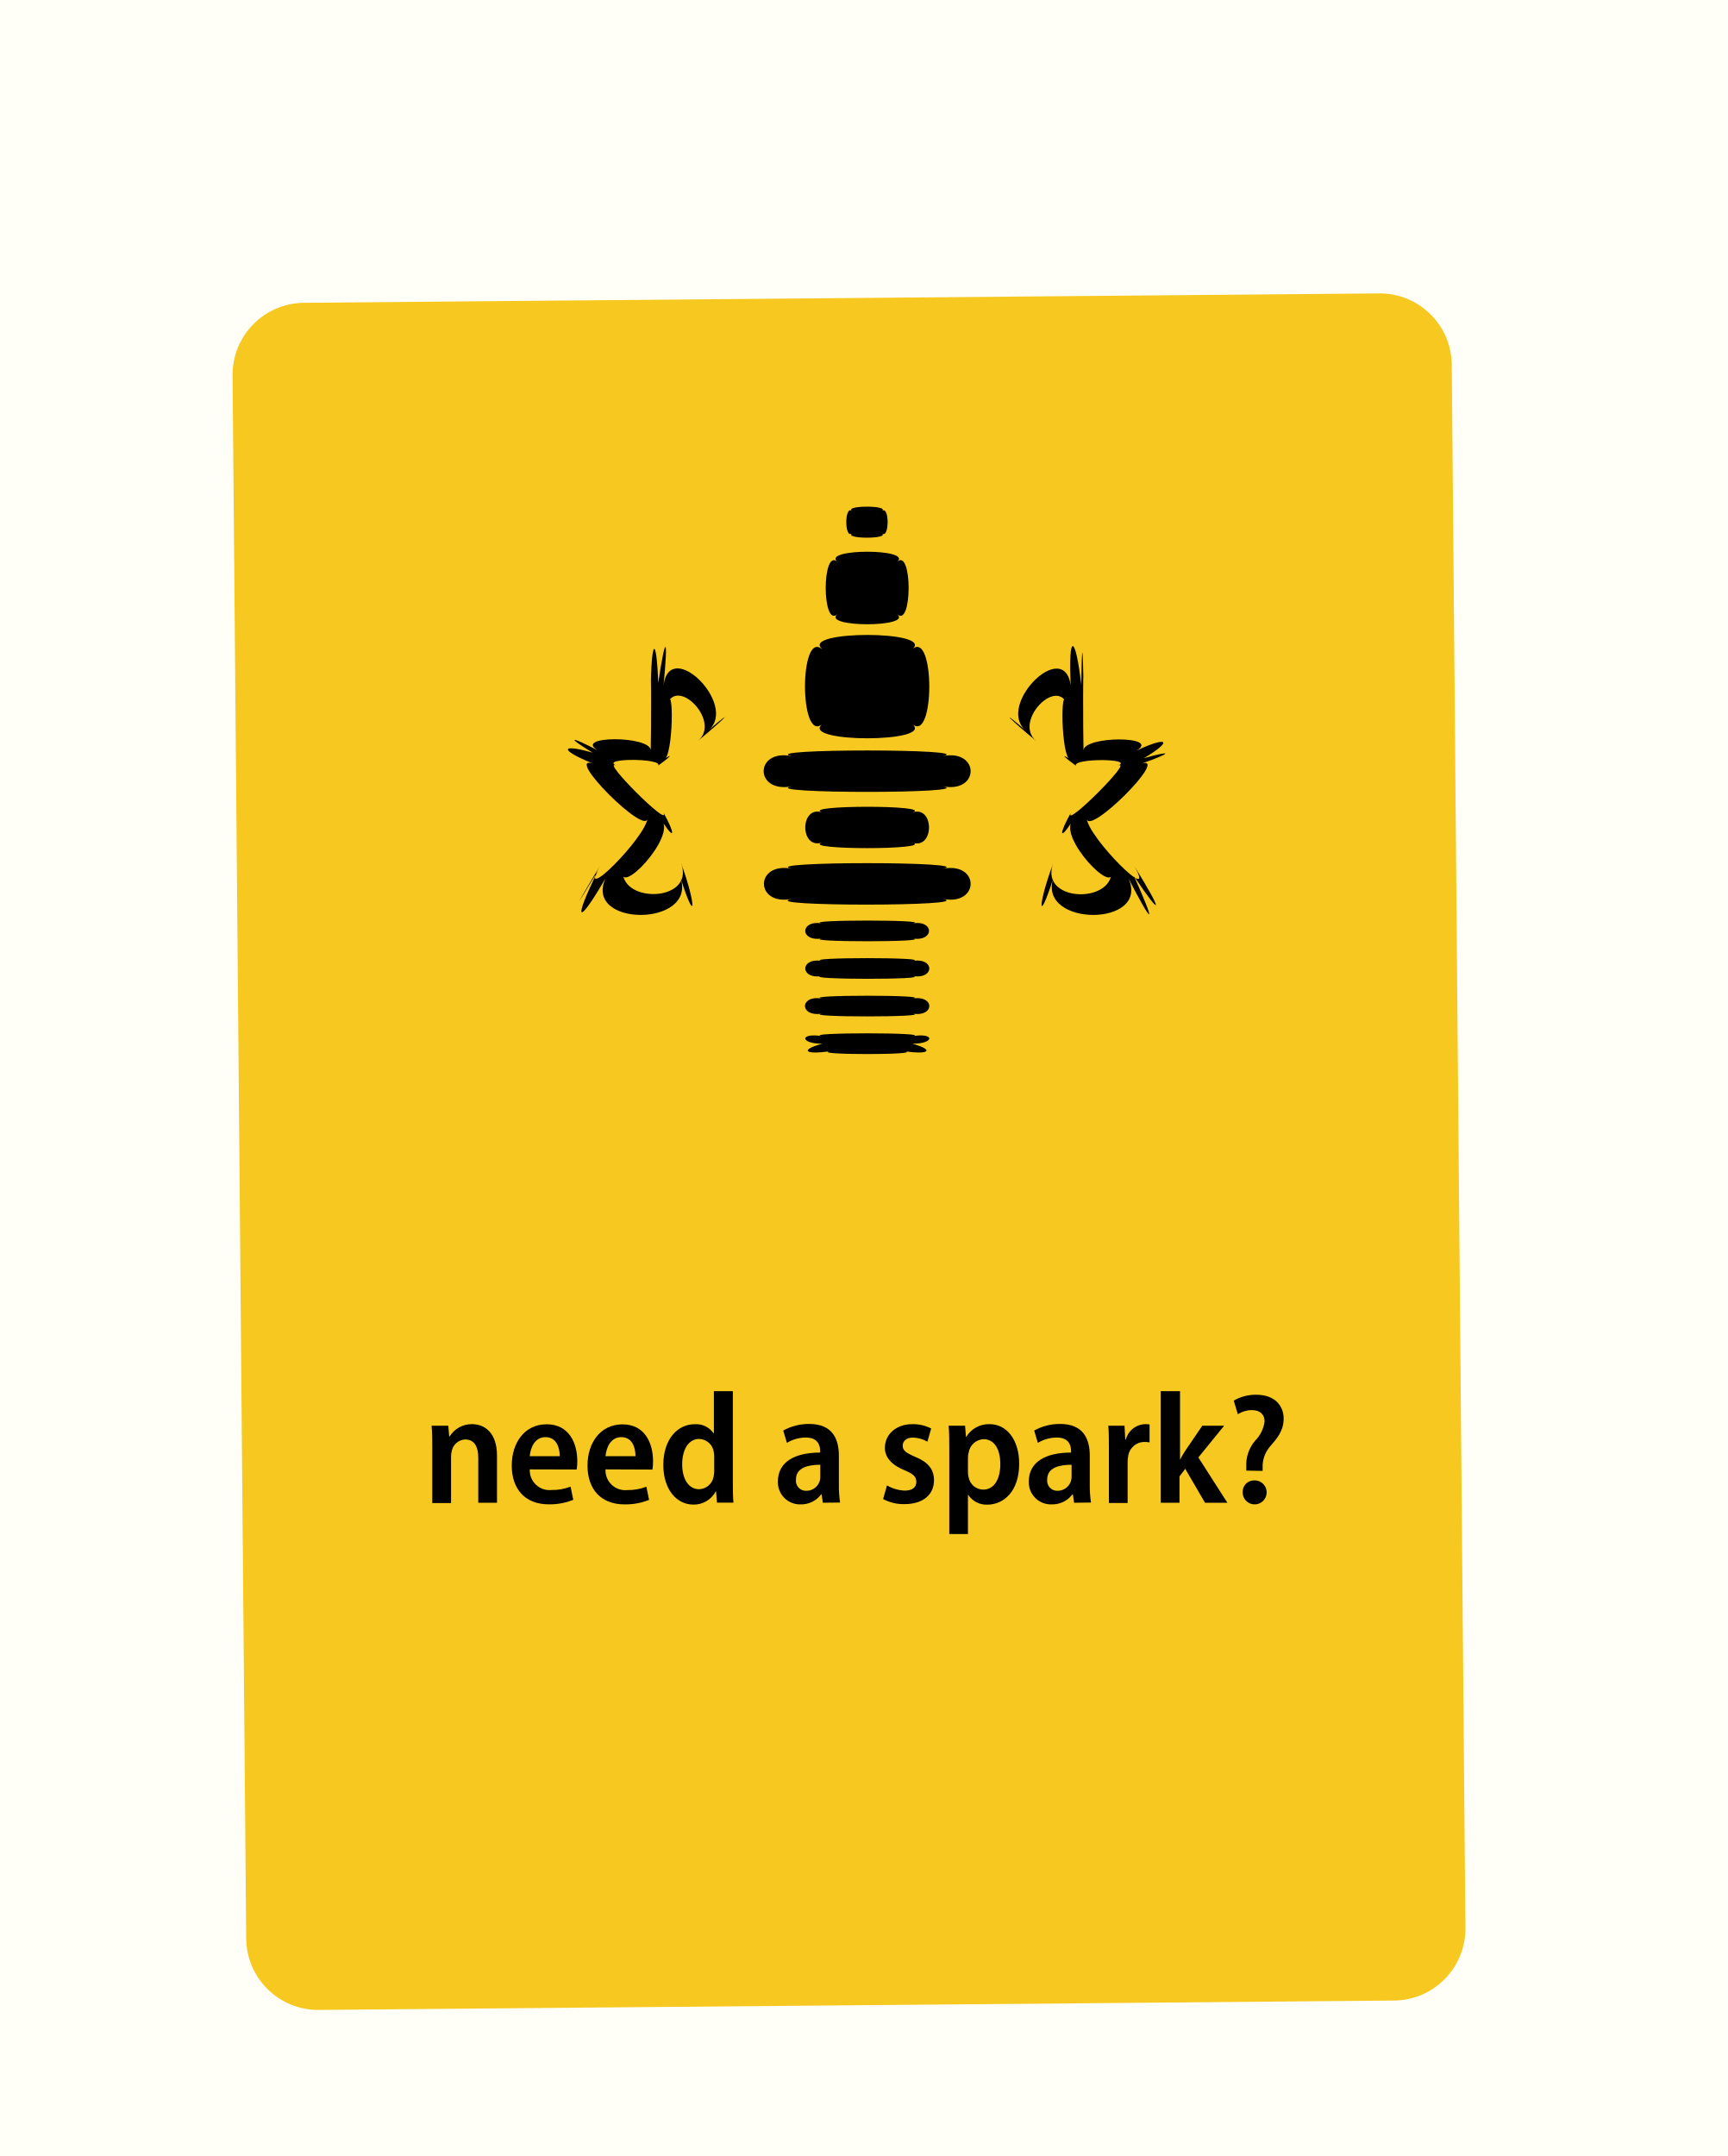
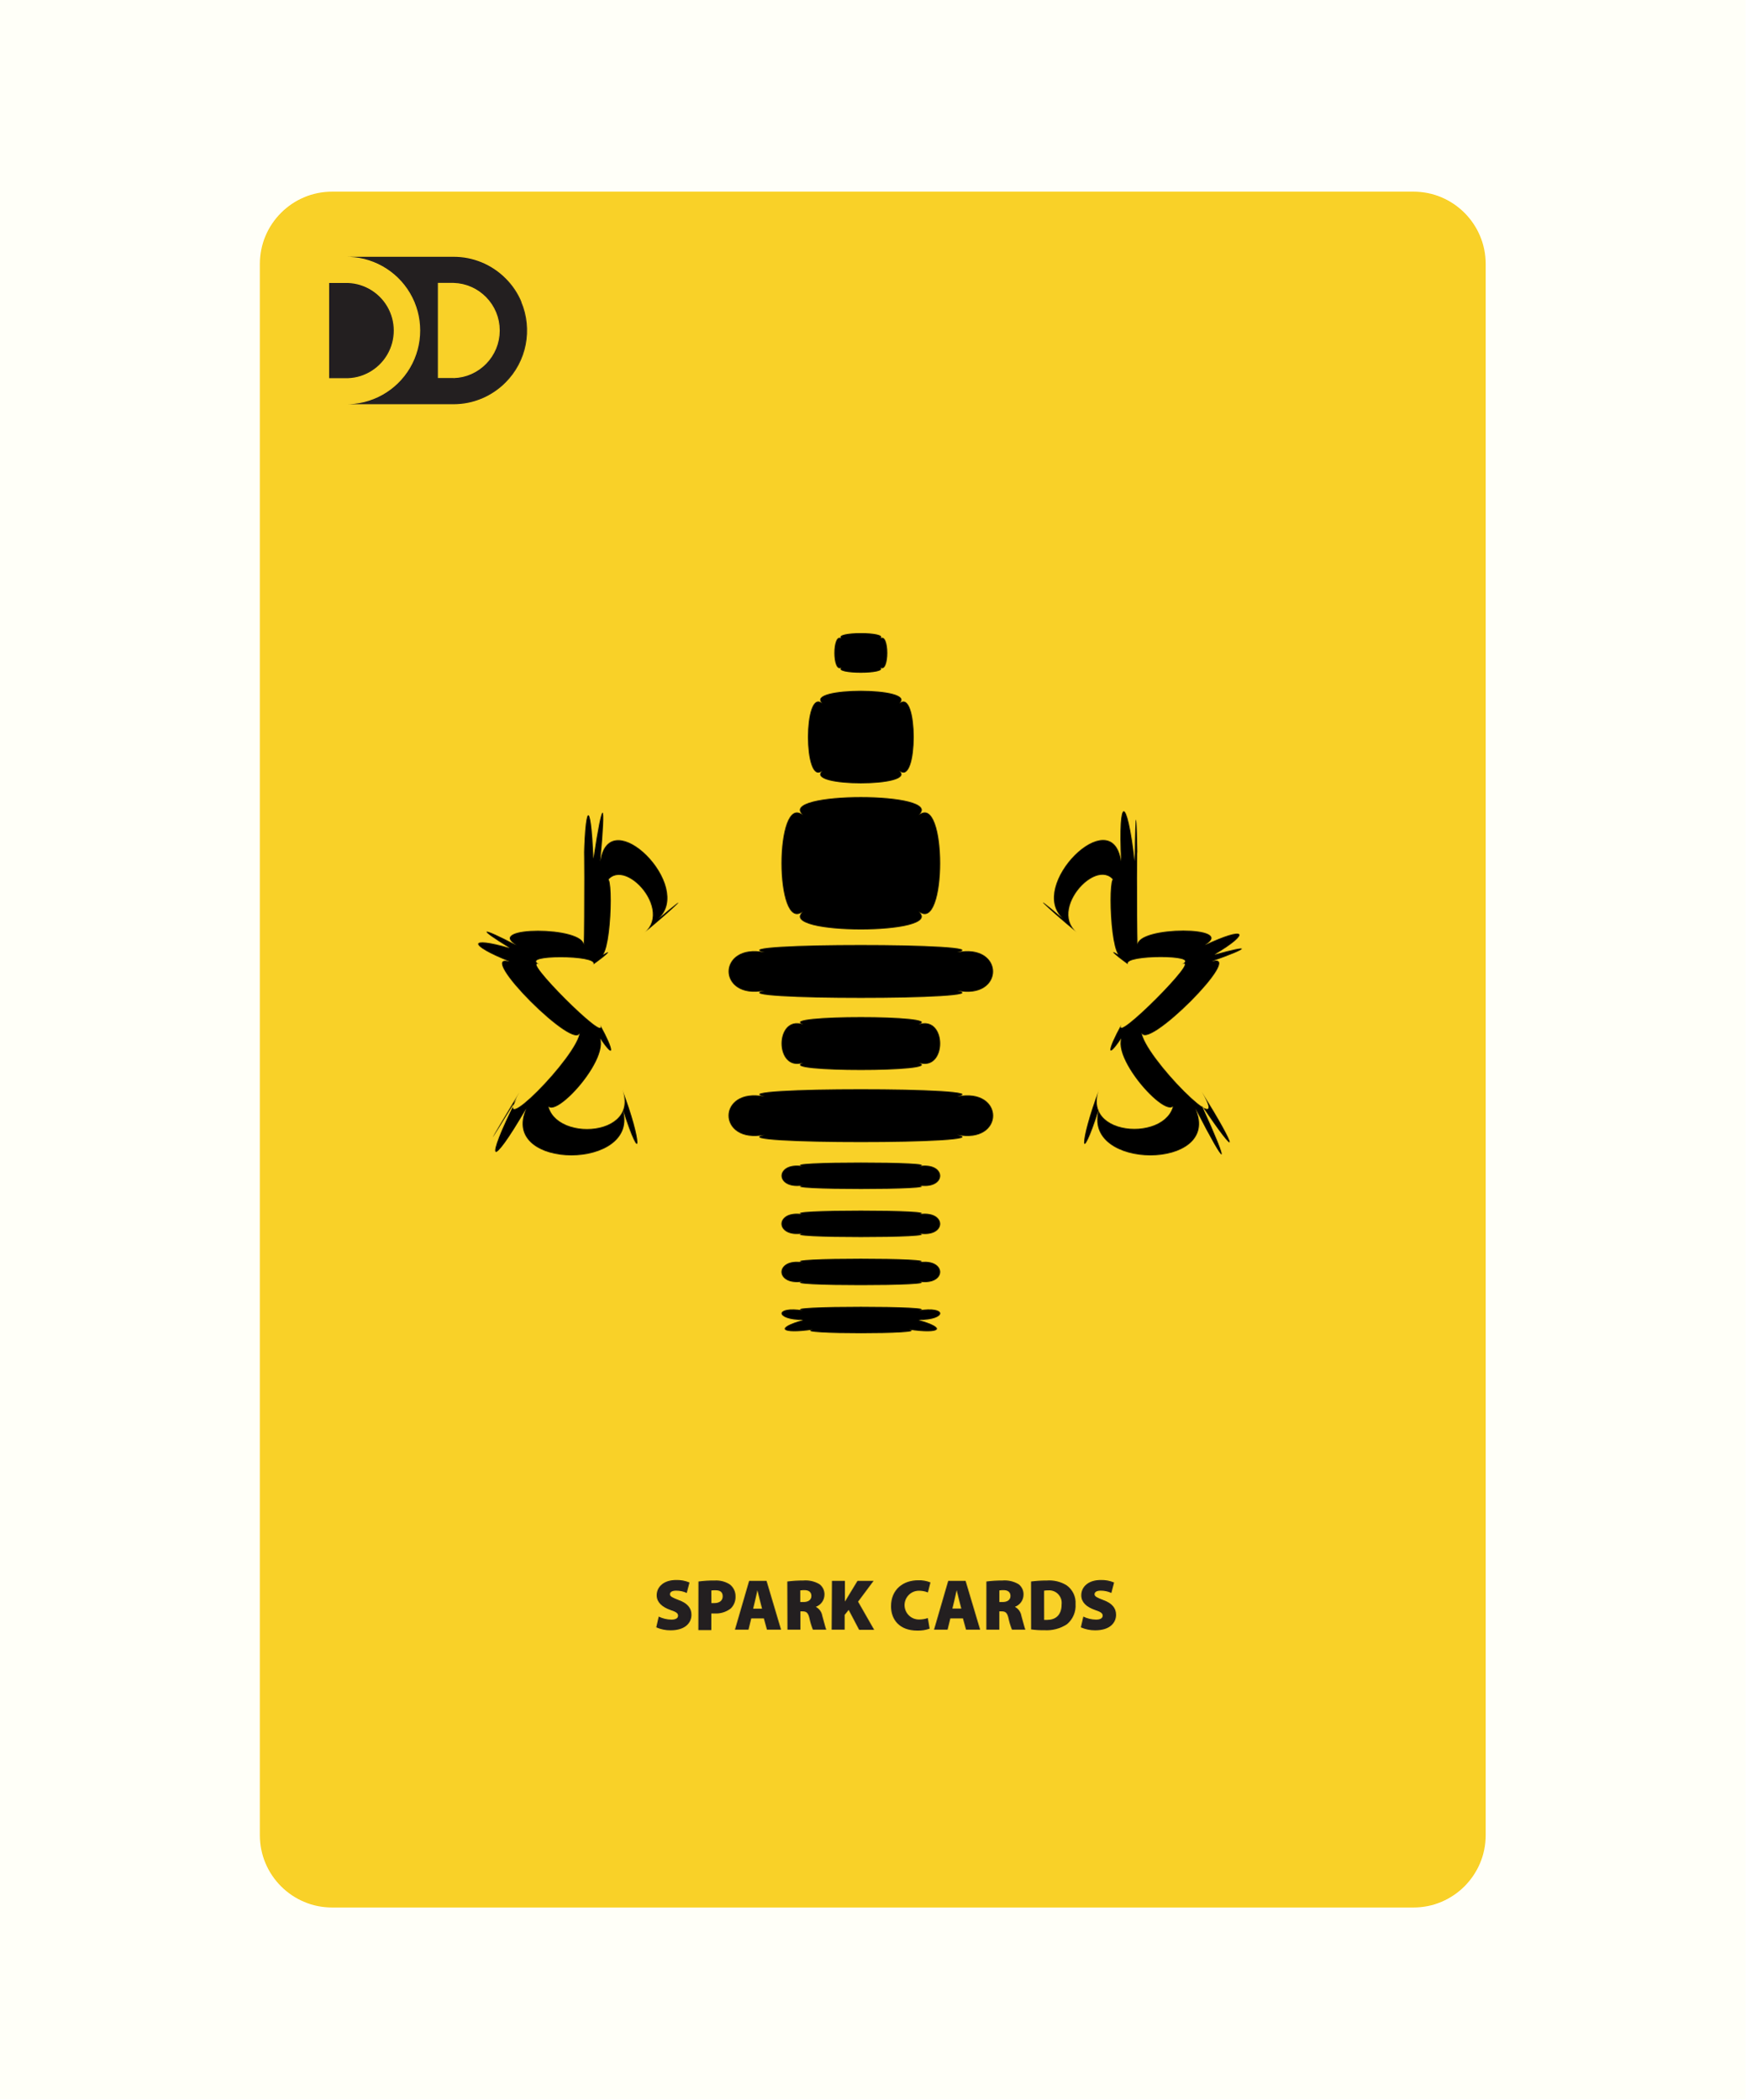
- <svg xmlns="http://www.w3.org/2000/svg" viewBox="0 0 262 327">
+ <svg xmlns="http://www.w3.org/2000/svg" viewBox="0 0 433.99 522">
  <defs>
-     <style>.cls-1{fill:#fffff8;}.cls-2{fill:#f6c820;}</style>
+     <style>.cls-1{fill:#fffff8;}.cls-2{fill:#f9d128;}.cls-3{fill:#231f20;}</style>
  </defs>
  <g id="Layer_2" data-name="Layer 2">
-     <g id="the_advantages" data-name="the advantages">
-       <g id="need_click_for_a_spark_" data-name="need/click for a spark!">
-         <rect id="framing_rectangle" data-name="framing rectangle" class="cls-1" width="262" height="327" />
-         <rect id="card_back" data-name="card back" class="cls-2" x="36.31" y="45.21" width="184.95" height="258.93" rx="10.92" transform="translate(-1.52 1.13) rotate(-0.5)" />
-         <path d="M129.23,77.49c-1.14-.86,5.7-.86,4.56,0,1.14-.86,1.14,4.27,0,3.42,1.14.85-5.7.85-4.56,0C128.09,81.76,128.09,76.63,129.23,77.49ZM127,85.18c-2.28-2,11.4-2,9.12,0,2.28-2,2.28,10,0,8,2.28,2-11.4,2-9.12,0C124.67,95.16,124.67,83.19,127,85.18Zm-2.28,13.26c-3.42-2.85,17.1-2.85,13.68,0,3.42-2.85,3.42,14.25,0,11.4,3.42,2.85-17.1,2.85-13.68,0C121.25,112.69,121.25,95.59,124.67,98.44Zm-4.56,16.24c-5.7-1.14,28.5-1.14,22.8,0,5.7-1.14,5.7,5.71,0,4.57,5.7,1.14-28.5,1.14-22.8,0C114.41,120.39,114.41,113.54,120.11,114.68Zm4.56,36.77c-3.42-.57,17.1-.57,13.68,0,3.42-.57,3.42,2.85,0,2.28,3.42.57-17.1.57-13.68,0C121.25,154.3,121.25,150.88,124.67,151.45Zm0-3.42c-3.42.57-3.42-2.85,0-2.28-3.42-.57,17.1-.57,13.68,0,3.42-.57,3.42,2.85,0,2.28C141.77,148.6,121.25,148.6,124.67,148Zm12.54,11.41c2.85.57-14.25.57-11.4,0-3.8.57-4.56-.2-1.14-1.14-3.42,0-3.42-1.72,0-1.14-3.42-.58,17.1-.58,13.68,0,3.42-.58,3.42,1.14,0,1.14C141.77,159.24,141,160,137.21,159.44Zm1.14-17.11c3.42.57-17.1.57-13.68,0-3.42.57-3.42-2.85,0-2.28-3.42-.57,17.1-.57,13.68,0C141.77,139.48,141.77,142.9,138.35,142.33Zm-18.24-6c-5.7,1.14-5.7-5.7,0-4.56-5.7-1.14,28.5-1.14,22.8,0,5.7-1.14,5.7,5.7,0,4.56C148.61,137.49,114.41,137.49,120.11,136.35Zm18.24-8.55c3.42,1.14-17.1,1.14-13.68,0-3.42,1.14-3.42-5.7,0-4.56-3.42-1.14,17.1-1.14,13.68,0C141.77,122.1,141.77,128.94,138.35,127.8Z" />
-         <path d="M103.25,133.21c2.36,7.41-14.74,7.41-11.4,0-4.28,7.41-5,6.65-1.14-1.14-3.91,6.39-3.73,6,.33-.8-3.74,6.43,7-4.33,7.18-7.18-.15,2.85-12.63-9.62-8.32-8.31-5-2-5-3.06,0-1.62-4-2.43-3.55-2.61.81-.33-3.91-2.28,8.06-2.28,8,0,.08-2.28.08-16,0-9.12.08-7.79.85-8.55,1.14-1.14,1.11-7.41,1.54-7.23.81.33,1-7.24,11.31,3,6.84,6.84,4.47-3.82,2.06-1.4-1.62,1.62,3.68-3-3.67-10.36-4.89-4.9,1.22-5.46,1.22,5.8,0,7.51,1.22-.77.46,0-1.14,1.14.65-1.14-8.9-1.14-6.37,0-2.53-1.14,8.23,9.62,7.18,7.17,1.72,3.12,1.72,4.2,0,1.62,1,3.25-8,12.3-6,6-2,6.27,11,6.27,8.65,0C105.61,137.2,105.61,140.62,103.25,133.21Z" />
-         <path d="M171.17,133.21c3.34,7.41-13.76,7.41-11.4,0-2.36,7.41-2.36,4,0-2.28-2.36,6.27,10.61,6.27,8.65,0,2,6.27-7.09-2.78-6-6-1.73,2.58-1.73,1.5,0-1.62-1.06,2.45,9.7-8.31,7.17-7.17,2.53-1.14-7-1.14-6.37,0-1.6-1.14-2.36-1.91-1.14-1.14-1.22-1.71-1.22-13,0-7.51-1.22-5.46-8.56,1.88-4.89,4.9-3.67-3-6.09-5.44-1.62-1.62-4.47-3.82,5.79-14.08,6.85-6.84-.39-7.91.69-7.91,1.61,0,.07-6.92.25-6.49.33.81-.08-6.84-.08,6.84,0,9.12-.08-2.28,11.89-2.28,8,0,4.85-2.28,5.62-1.51,1.14,1.14,4.48-1.26,4.3-.82-.33.81,4.31-1.31-8.16,11.16-8.32,8.31.16,2.85,10.92,13.61,7.18,7.18,4.41,7.1,4.41,8.18,0,1.61C175.4,140.44,175,140.62,171.17,133.21Z" />
-         <g id="need_label" data-name="need label">
-           <path d="M65.57,219.66c0-1.34,0-2.4-.1-3.42H68l.14,1.64h.06A3.92,3.92,0,0,1,71.59,216c2,0,3.8,1.37,3.8,4.77v7.15H72.55v-6.84c0-1.52-.5-2.76-2-2.76a2.18,2.18,0,0,0-2,1.65,3.35,3.35,0,0,0-.13,1v7H65.57Z" />
-           <path d="M80.36,222.86a3,3,0,0,0,3.3,3.13,7.76,7.76,0,0,0,2.89-.51l.41,2a9.56,9.56,0,0,1-3.73.68c-3.56,0-5.6-2.29-5.6-5.89,0-3.41,1.92-6.25,5.3-6.25s4.64,2.85,4.64,5.58a6.35,6.35,0,0,1-.1,1.28Zm4.55-2c0-1.32-.5-2.89-2.16-2.89s-2.29,1.64-2.39,2.89Z" />
-           <path d="M91.85,222.86A3,3,0,0,0,95.16,226a7.76,7.76,0,0,0,2.89-.51l.41,2a9.63,9.63,0,0,1-3.73.68c-3.56,0-5.61-2.29-5.61-5.89,0-3.41,1.93-6.25,5.31-6.25s4.63,2.85,4.63,5.58a7.43,7.43,0,0,1-.09,1.28Zm4.55-2c0-1.32-.5-2.89-2.15-2.89s-2.29,1.64-2.4,2.89Z" />
-           <path d="M111.17,211v13.67c0,1.13,0,2.42.09,3.24h-2.5l-.14-1.71h-.05a3.75,3.75,0,0,1-3.39,2c-2.63,0-4.56-2.41-4.56-6,0-4,2.23-6.19,4.76-6.19a3.2,3.2,0,0,1,2.91,1.44h0V211Zm-2.83,10a3.9,3.9,0,0,0-.06-.76,2.31,2.31,0,0,0-2.2-2c-1.72,0-2.6,1.73-2.6,3.87s.94,3.76,2.56,3.76a2.3,2.3,0,0,0,2.21-1.91,3.58,3.58,0,0,0,.09-.83Z" />
-           <path d="M124.82,227.92l-.19-1.27h-.06a3.82,3.82,0,0,1-3.16,1.52A3.35,3.35,0,0,1,118,224.7c0-3,2.6-4.39,6.41-4.39v-.23c0-.9-.36-2.05-2.19-2.05a5.57,5.57,0,0,0-2.85.81l-.56-1.87a7.94,7.94,0,0,1,3.94-1c3.52,0,4.5,2.27,4.5,4.81v4.34a17.22,17.22,0,0,0,.18,2.77Zm-.39-5.76c-1.75,0-3.69.38-3.69,2.23a1.52,1.52,0,0,0,1.56,1.72,2.12,2.12,0,0,0,2.06-1.53,2.26,2.26,0,0,0,.07-.63Z" />
-           <path d="M134.55,225.29a5.74,5.74,0,0,0,2.7.79c1.18,0,1.75-.53,1.75-1.32s-.44-1.2-1.77-1.76c-2.12-.86-3-2.07-3-3.4,0-2,1.64-3.6,4.18-3.6a6,6,0,0,1,2.84.66l-.57,2a4.54,4.54,0,0,0-2.21-.62c-1,0-1.54.54-1.54,1.24s.48,1.06,1.85,1.66c2,.8,2.89,1.9,2.9,3.55,0,2.2-1.66,3.64-4.48,3.64a6.57,6.57,0,0,1-3.24-.77Z" />
-           <path d="M144,220.05c0-1.53,0-2.75-.1-3.81h2.49l.14,1.68h.05a4,4,0,0,1,3.54-1.92c2.57,0,4.48,2.35,4.48,6,0,4.24-2.39,6.21-4.83,6.21a3.32,3.32,0,0,1-2.89-1.47h-.05v5.93H144Zm2.83,3.17a3.2,3.2,0,0,0,.1.85,2.28,2.28,0,0,0,2.21,1.86c1.7,0,2.6-1.64,2.6-3.86s-.87-3.79-2.55-3.79a2.4,2.4,0,0,0-2.25,2,2.83,2.83,0,0,0-.11.78Z" />
-           <path d="M162.93,227.92l-.18-1.27h-.07a3.82,3.82,0,0,1-3.15,1.52,3.35,3.35,0,0,1-3.47-3.47c0-3,2.6-4.39,6.41-4.39v-.23c0-.9-.35-2.05-2.18-2.05a5.58,5.58,0,0,0-2.86.81l-.55-1.87a7.89,7.89,0,0,1,3.93-1c3.52,0,4.5,2.27,4.5,4.81v4.34a17.22,17.22,0,0,0,.18,2.77Zm-.38-5.76c-1.76,0-3.7.38-3.7,2.23a1.53,1.53,0,0,0,1.56,1.72,2.12,2.12,0,0,0,2.06-1.53,2.27,2.27,0,0,0,.08-.63Z" />
-           <path d="M168.21,219.86c0-1.43,0-2.6-.09-3.62h2.46l.11,2.08h.09a3.14,3.14,0,0,1,3.6-2.27v2.72a3.52,3.52,0,0,0-.78-.07,2.5,2.5,0,0,0-2.47,2.17,5.39,5.39,0,0,0-.08,1v6.09h-2.84Z" />
-           <path d="M179,221.4h0c.25-.49.55-1,.82-1.4l2.56-3.76h3.31l-3.91,4.81,4.4,6.87h-3.39l-3-5.15-.87,1.15v4h-2.84V211H179Z" />
-           <path d="M189.05,223.05l0-.55a5.66,5.66,0,0,1,1.35-4,5.05,5.05,0,0,0,1.43-2.92c0-1-.65-1.7-1.9-1.71a4,4,0,0,0-2.16.63l-.62-2.07a6.64,6.64,0,0,1,3.41-.89c2.93,0,4.16,1.78,4.16,3.62s-1,3-2,4.15a4.64,4.64,0,0,0-1.19,3.28l0,.5Zm-.55,3.31a1.73,1.73,0,0,1,1.74-1.83,1.82,1.82,0,1,1-1.74,1.83Z" />
-         </g>
+     <g id="new_base" data-name="new base">
+       <rect id="frame" class="cls-1" width="433.99" height="522" />
+     </g>
+     <g id="homepage">
+       <g id="yellow">
+         <rect id="card_back" data-name="card back" class="cls-2" x="64.6" y="47.65" width="304.78" height="426.7" rx="18" />
+       </g>
+       <g id="logo">
+         <path class="cls-3" d="M129.63,75.05a18,18,0,0,0-3.93-5.83,18.23,18.23,0,0,0-13-5.37h-27a18.34,18.34,0,1,1,0,36.67h27a18.22,18.22,0,0,0,7.14-1.44,18.41,18.41,0,0,0,5.82-3.93,18.3,18.3,0,0,0,3.93-20.1ZM112.74,94h-3.87V70.34h3.87a11.85,11.85,0,0,1,0,23.69Z" />
+         <path class="cls-3" d="M85.7,70.36H81.83V94.05H85.7a11.85,11.85,0,1,0,0-23.69Z" />
+       </g>
+       <g id="spark_icon" data-name="spark icon">
+         <path d="M209.24,158.78c-2.39-1.8,12-1.8,9.57,0,2.39-1.8,2.39,9,0,7.17,2.39,1.79-12,1.79-9.57,0C206.85,167.74,206.85,157,209.24,158.78Zm-4.78,16.14c-4.78-4.19,23.91-4.19,19.13,0,4.78-4.19,4.78,20.92,0,16.74,4.78,4.18-23.91,4.18-19.13,0C199.68,195.84,199.68,170.73,204.46,174.92Zm-4.78,27.79c-7.18-6,35.86-6,28.69,0,7.17-6,7.17,29.89,0,23.92,7.17,6-35.87,6-28.69,0C192.5,232.6,192.5,196.74,199.68,202.71Zm-9.57,34.08c-12-2.39,59.78-2.39,47.83,0,11.95-2.39,11.95,12,0,9.56,11.95,2.4-59.78,2.4-47.83,0C178.16,248.75,178.16,234.4,190.11,236.79Zm9.57,77.12c-7.18-1.2,35.86-1.2,28.69,0,7.17-1.2,7.17,6,0,4.78,7.17,1.19-35.87,1.19-28.69,0C192.5,319.88,192.5,312.71,199.68,313.91Zm0-7.18c-7.18,1.2-7.18-6,0-4.78-7.18-1.2,35.86-1.2,28.69,0,7.17-1.2,7.17,6,0,4.78C235.54,307.93,192.5,307.93,199.68,306.73ZM226,330.64c6,1.2-29.89,1.2-23.91,0-8,1.2-9.57-.41-2.39-2.39-7.18,0-7.18-3.58,0-2.39-7.18-1.19,35.86-1.19,28.69,0,7.17-1.19,7.17,2.39,0,2.39C235.54,330.23,233.94,331.84,226,330.64Zm2.39-35.86c7.17,1.19-35.87,1.19-28.69,0-7.18,1.19-7.18-6,0-4.79-7.18-1.19,35.86-1.19,28.69,0C235.54,288.8,235.54,296,228.37,294.78Zm-38.26-12.56c-12,2.39-12-12,0-9.56-12-2.39,59.78-2.39,47.83,0,11.95-2.39,11.95,11.95,0,9.56C249.89,284.61,178.16,284.61,190.11,282.22Zm38.26-17.93c7.17,2.39-35.87,2.39-28.69,0-7.18,2.39-7.18-12,0-9.57-7.18-2.39,35.86-2.39,28.69,0C235.54,252.33,235.54,266.68,228.37,264.29Z" />
+         <path d="M154.75,275.65c5,15.54-30.91,15.54-23.91,0-9,15.54-10.58,13.93-2.39-2.4-8.19,13.4-7.82,12.49.7-1.69-7.84,13.51,14.73-9.07,15-15-.32,6-26.48-20.18-17.44-17.44-10.44-4.14-10.44-6.42,0-3.38-8.37-5.11-7.45-5.49,1.69-.7-8.19-4.79,16.91-4.79,16.74,0,.17-4.79.17-33.48,0-19.13.17-16.33,1.78-17.94,2.39-2.39,2.32-15.55,3.23-15.17,1.69.7,2.22-15.2,23.74,6.32,14.35,14.34,9.39-8,4.32-2.94-3.38,3.38,7.7-6.32-7.7-21.72-10.27-10.26,2.57-11.46,2.57,12.16,0,15.75,2.57-1.61,1,0-2.39,2.39,1.37-2.39-18.67-2.39-13.36,0-5.31-2.39,17.27,20.18,15.05,15.05,3.62,6.53,3.62,8.8,0,3.38,2.22,6.82-16.77,25.81-12.66,12.65-4.11,13.16,23.1,13.16,18.14,0C159.71,284,159.71,291.19,154.75,275.65Z" />
+         <path d="M297.21,275.65c7,15.54-28.87,15.54-23.92,0-5,15.54-5,8.37,0-4.79-5,13.16,22.26,13.16,18.14,0,4.12,13.16-14.87-5.83-12.65-12.65-3.62,5.42-3.62,3.15,0-3.38-2.22,5.13,20.35-17.44,15-15.05,5.31-2.39-14.72-2.39-13.35,0-3.35-2.39-5-4-2.39-2.39-2.57-3.59-2.57-27.21,0-15.75-2.57-11.46-18,3.94-10.27,10.26-7.7-6.32-12.77-11.4-3.38-3.38-9.39-8,12.13-29.54,14.35-14.34-.82-16.6,1.45-16.6,3.38,0,.15-14.52.52-13.61.7,1.69-.18-14.35-.18,14.34,0,19.13-.18-4.79,24.93-4.79,16.74,0,10.17-4.79,11.78-3.18,2.39,2.39,9.39-2.64,9-1.73-.7,1.69,9-2.74-17.12,23.41-17.44,17.44.32,6,22.89,28.55,15,15,9.24,14.91,9.24,17.18,0,3.39C306.07,290.81,305.15,291.19,297.21,275.65Z" />
+       </g>
+       <g id="spark_card_label" data-name="spark card label">
+         <path class="cls-3" d="M163.77,402a7.37,7.37,0,0,0,3.15.76c1.12,0,1.66-.38,1.66-1s-.54-.94-1.91-1.4c-2-.72-3.4-1.86-3.4-3.66,0-2.14,1.8-3.8,4.86-3.8a7.82,7.82,0,0,1,3.29.63l-.68,2.6a6.23,6.23,0,0,0-2.65-.58c-1,0-1.53.36-1.53.9s.65.86,2.18,1.44c2.18.79,3.17,2,3.17,3.65,0,2.09-1.64,3.88-5.19,3.88a8.58,8.58,0,0,1-3.56-.74Z" />
+         <path class="cls-3" d="M173.65,393.28a26.12,26.12,0,0,1,4-.25,6.24,6.24,0,0,1,3.83,1,3.66,3.66,0,0,1,1.39,2.94,4,4,0,0,1-1.17,3,6,6,0,0,1-4.05,1.26c-.31,0-.6,0-.8,0v4.13h-3.22Zm3.22,5.37a6.86,6.86,0,0,0,.74,0c1.28,0,2.07-.64,2.07-1.69s-.61-1.51-1.83-1.51a4.85,4.85,0,0,0-1,.07Z" />
+         <path class="cls-3" d="M186.78,402.45l-.69,2.81h-3.37l3.53-12.14h4.33l3.61,12.14h-3.51l-.77-2.81Zm2.68-2.42-.56-2.17c-.18-.69-.41-1.68-.59-2.4h0c-.18.72-.36,1.73-.54,2.41l-.52,2.16Z" />
+         <path class="cls-3" d="M195.74,393.28a27.46,27.46,0,0,1,3.92-.25,6.76,6.76,0,0,1,4.11.94,3.13,3.13,0,0,1,1.21,2.64,3.23,3.23,0,0,1-2.09,2.94v.07a3,3,0,0,1,1.54,2.16c.38,1.24.78,3,1,3.48h-3.33a16.81,16.81,0,0,1-.84-2.8c-.33-1.45-.78-1.76-1.79-1.76H199v4.56h-3.22Zm3.22,5.1h.85c1.22,0,1.92-.61,1.92-1.51s-.59-1.43-1.67-1.45a5.09,5.09,0,0,0-1.1.08Z" />
+         <path class="cls-3" d="M206.84,393.12h3.23v5.15h0c.25-.45.52-.9.8-1.33l2.32-3.82h4l-3.85,5.17,4,7H213.6L211,400.34l-1,1.24v3.68h-3.23Z" />
+         <path class="cls-3" d="M231.13,405a8.2,8.2,0,0,1-3.06.49c-4.54,0-6.54-2.83-6.54-6.05,0-4.29,3.14-6.47,6.75-6.47a7.34,7.34,0,0,1,3.05.54L230.7,396a5.86,5.86,0,0,0-2.25-.43,3.58,3.58,0,0,0,.05,7.16,6.7,6.7,0,0,0,2.18-.36Z" />
+         <path class="cls-3" d="M236.28,402.45l-.69,2.81h-3.37l3.53-12.14h4.32l3.62,12.14h-3.51l-.77-2.81ZM239,400l-.56-2.17c-.18-.69-.41-1.68-.59-2.4h0c-.18.72-.36,1.73-.54,2.41l-.52,2.16Z" />
+         <path class="cls-3" d="M245.24,393.28a27.46,27.46,0,0,1,3.92-.25,6.76,6.76,0,0,1,4.11.94,3.12,3.12,0,0,1,1.2,2.64,3.22,3.22,0,0,1-2.08,2.94v.07a3,3,0,0,1,1.54,2.16c.38,1.24.78,3,1,3.48h-3.33a16.45,16.45,0,0,1-.85-2.8c-.32-1.45-.77-1.76-1.78-1.76h-.52v4.56h-3.22Zm3.22,5.1h.85c1.22,0,1.92-.61,1.92-1.51s-.59-1.43-1.67-1.45a5.09,5.09,0,0,0-1.1.08Z" />
+         <path class="cls-3" d="M256.34,393.28a27,27,0,0,1,3.87-.25,8.26,8.26,0,0,1,5,1.21,5.3,5.3,0,0,1,2.2,4.66,6,6,0,0,1-2.13,5,9.23,9.23,0,0,1-5.69,1.49,20.1,20.1,0,0,1-3.24-.2Zm3.26,9.55a4.87,4.87,0,0,0,.69,0c2.1,0,3.65-1.13,3.65-3.87a3.12,3.12,0,0,0-3.35-3.48,4.45,4.45,0,0,0-1,.08Z" />
+         <path class="cls-3" d="M269.34,402a7.34,7.34,0,0,0,3.15.76c1.12,0,1.66-.38,1.66-1s-.54-.94-1.91-1.4c-2.05-.72-3.41-1.86-3.41-3.66,0-2.14,1.81-3.8,4.87-3.8a7.82,7.82,0,0,1,3.29.63l-.68,2.6a6.27,6.27,0,0,0-2.65-.58c-1,0-1.53.36-1.53.9s.65.86,2.18,1.44c2.18.79,3.17,2,3.17,3.65,0,2.09-1.64,3.88-5.19,3.88a8.55,8.55,0,0,1-3.56-.74Z" />
      </g>
    </g>
  </g>
</svg>
